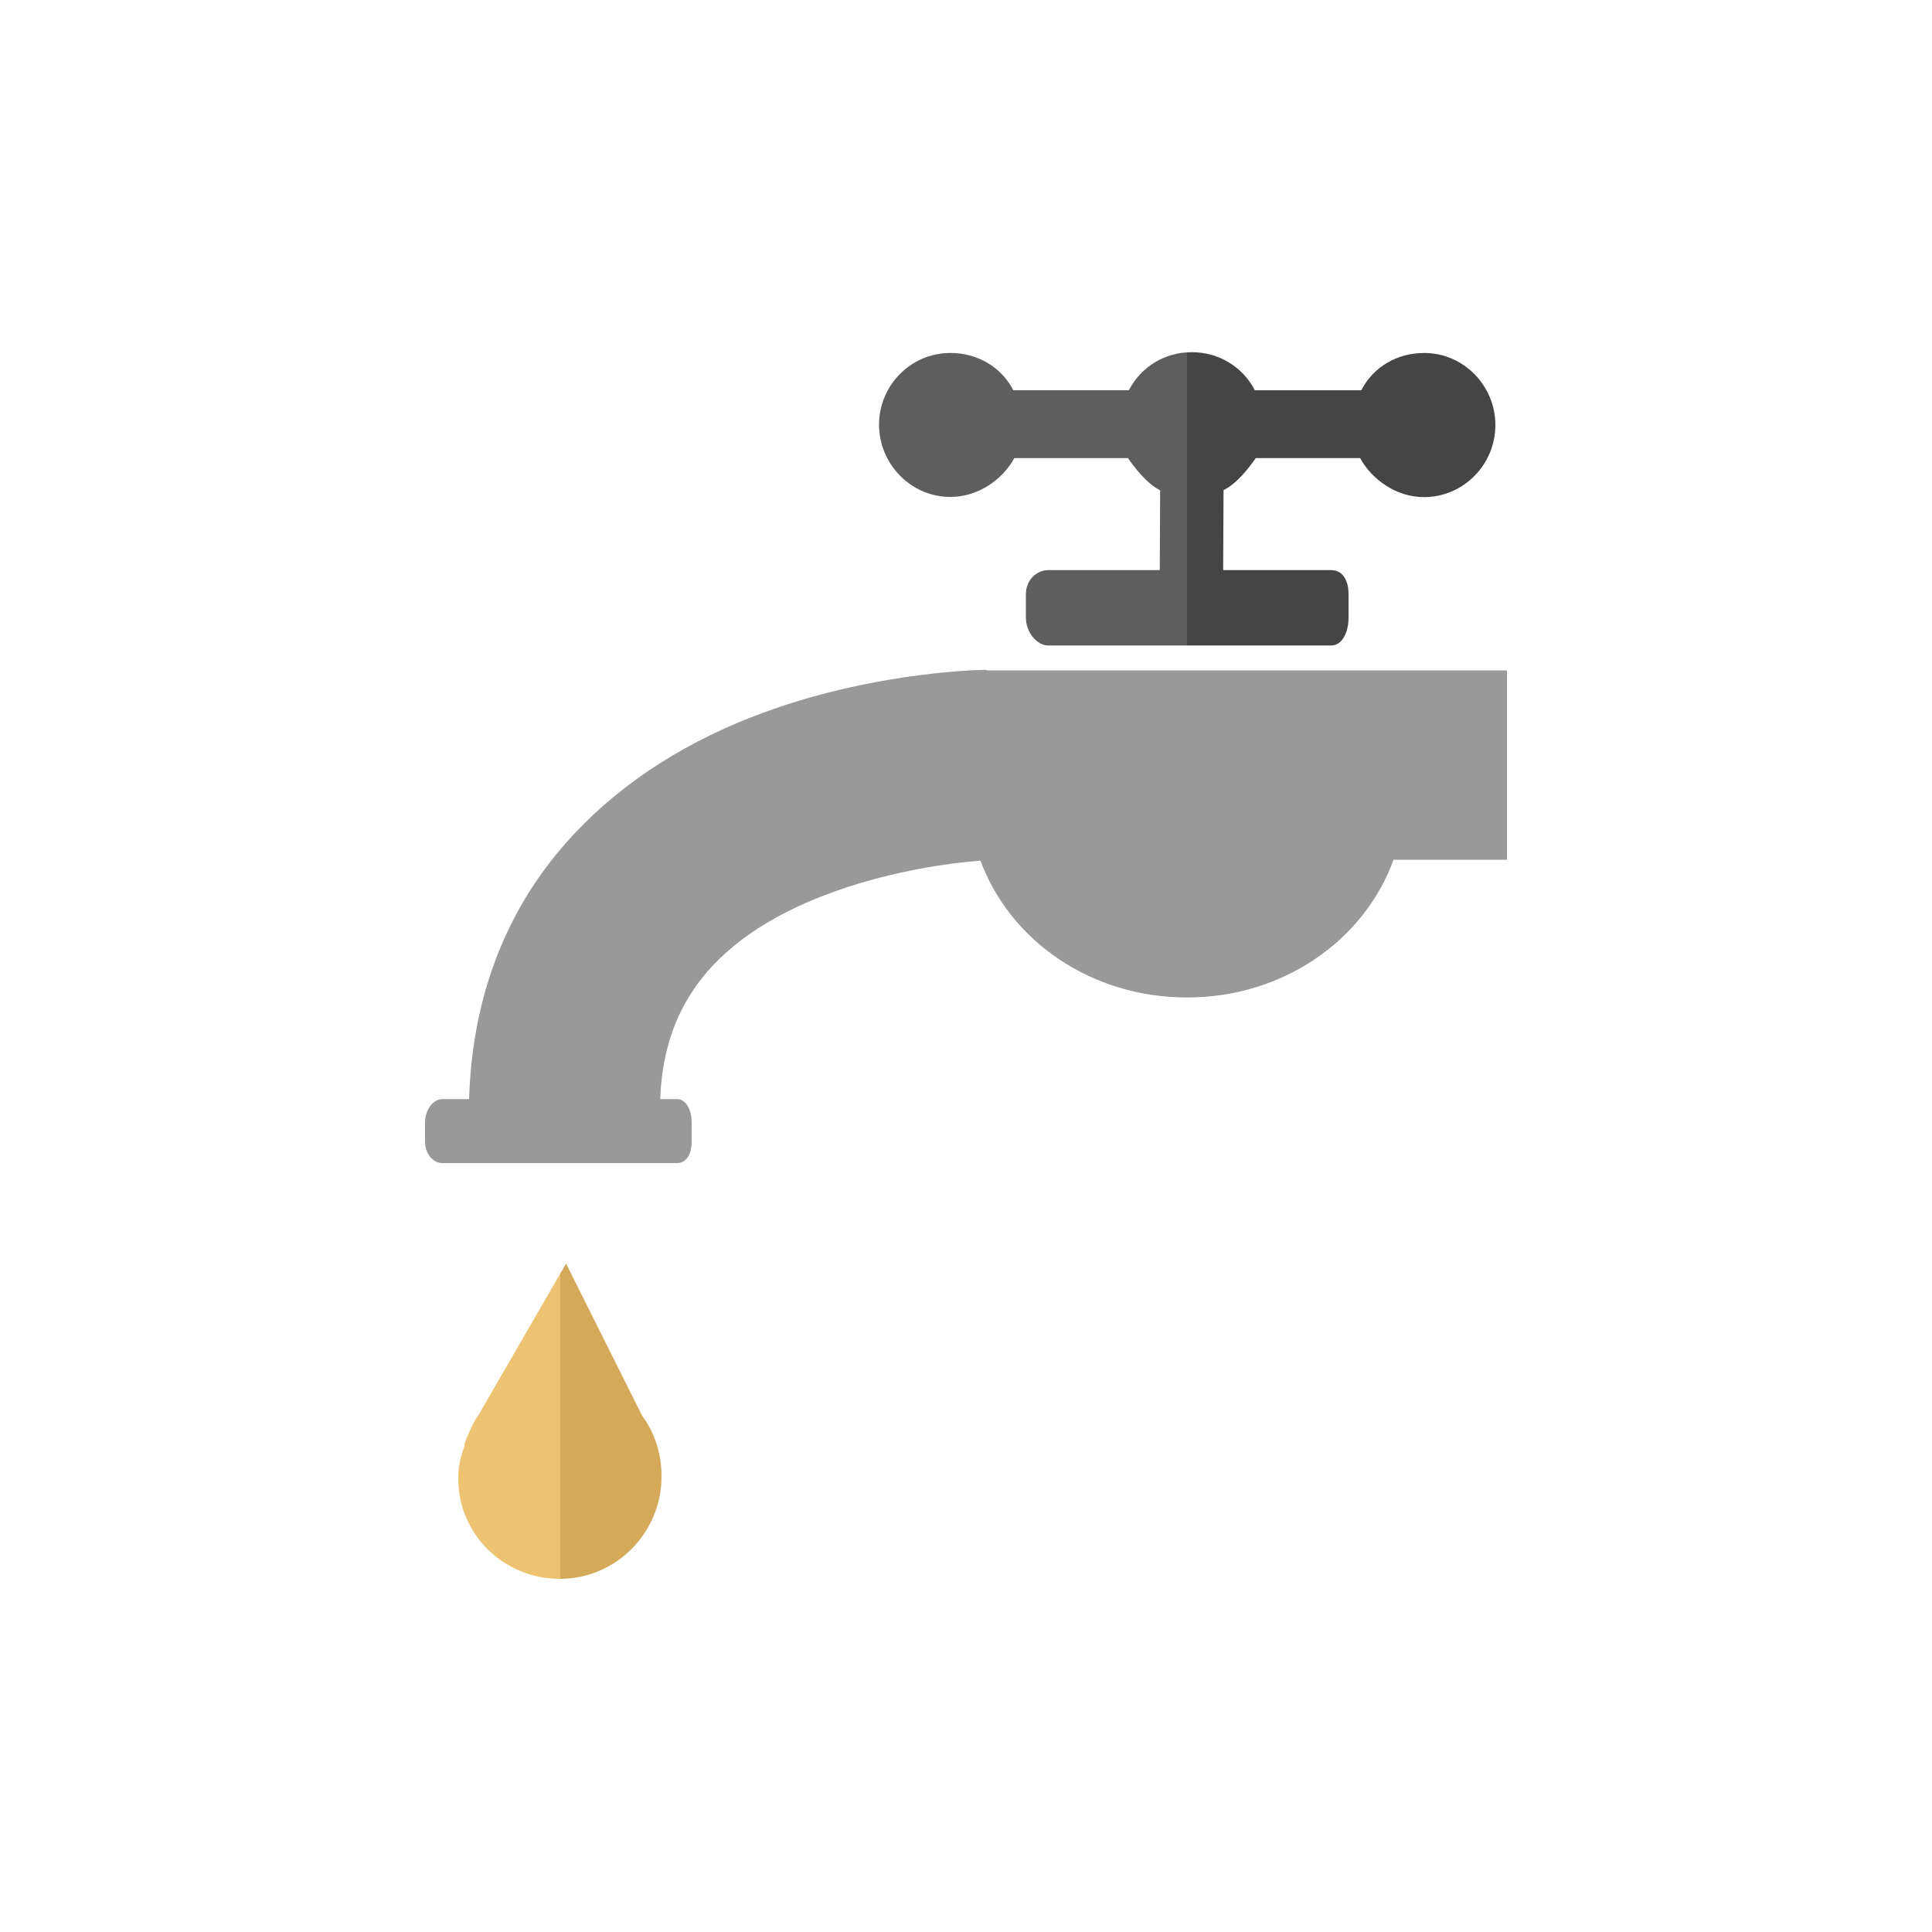
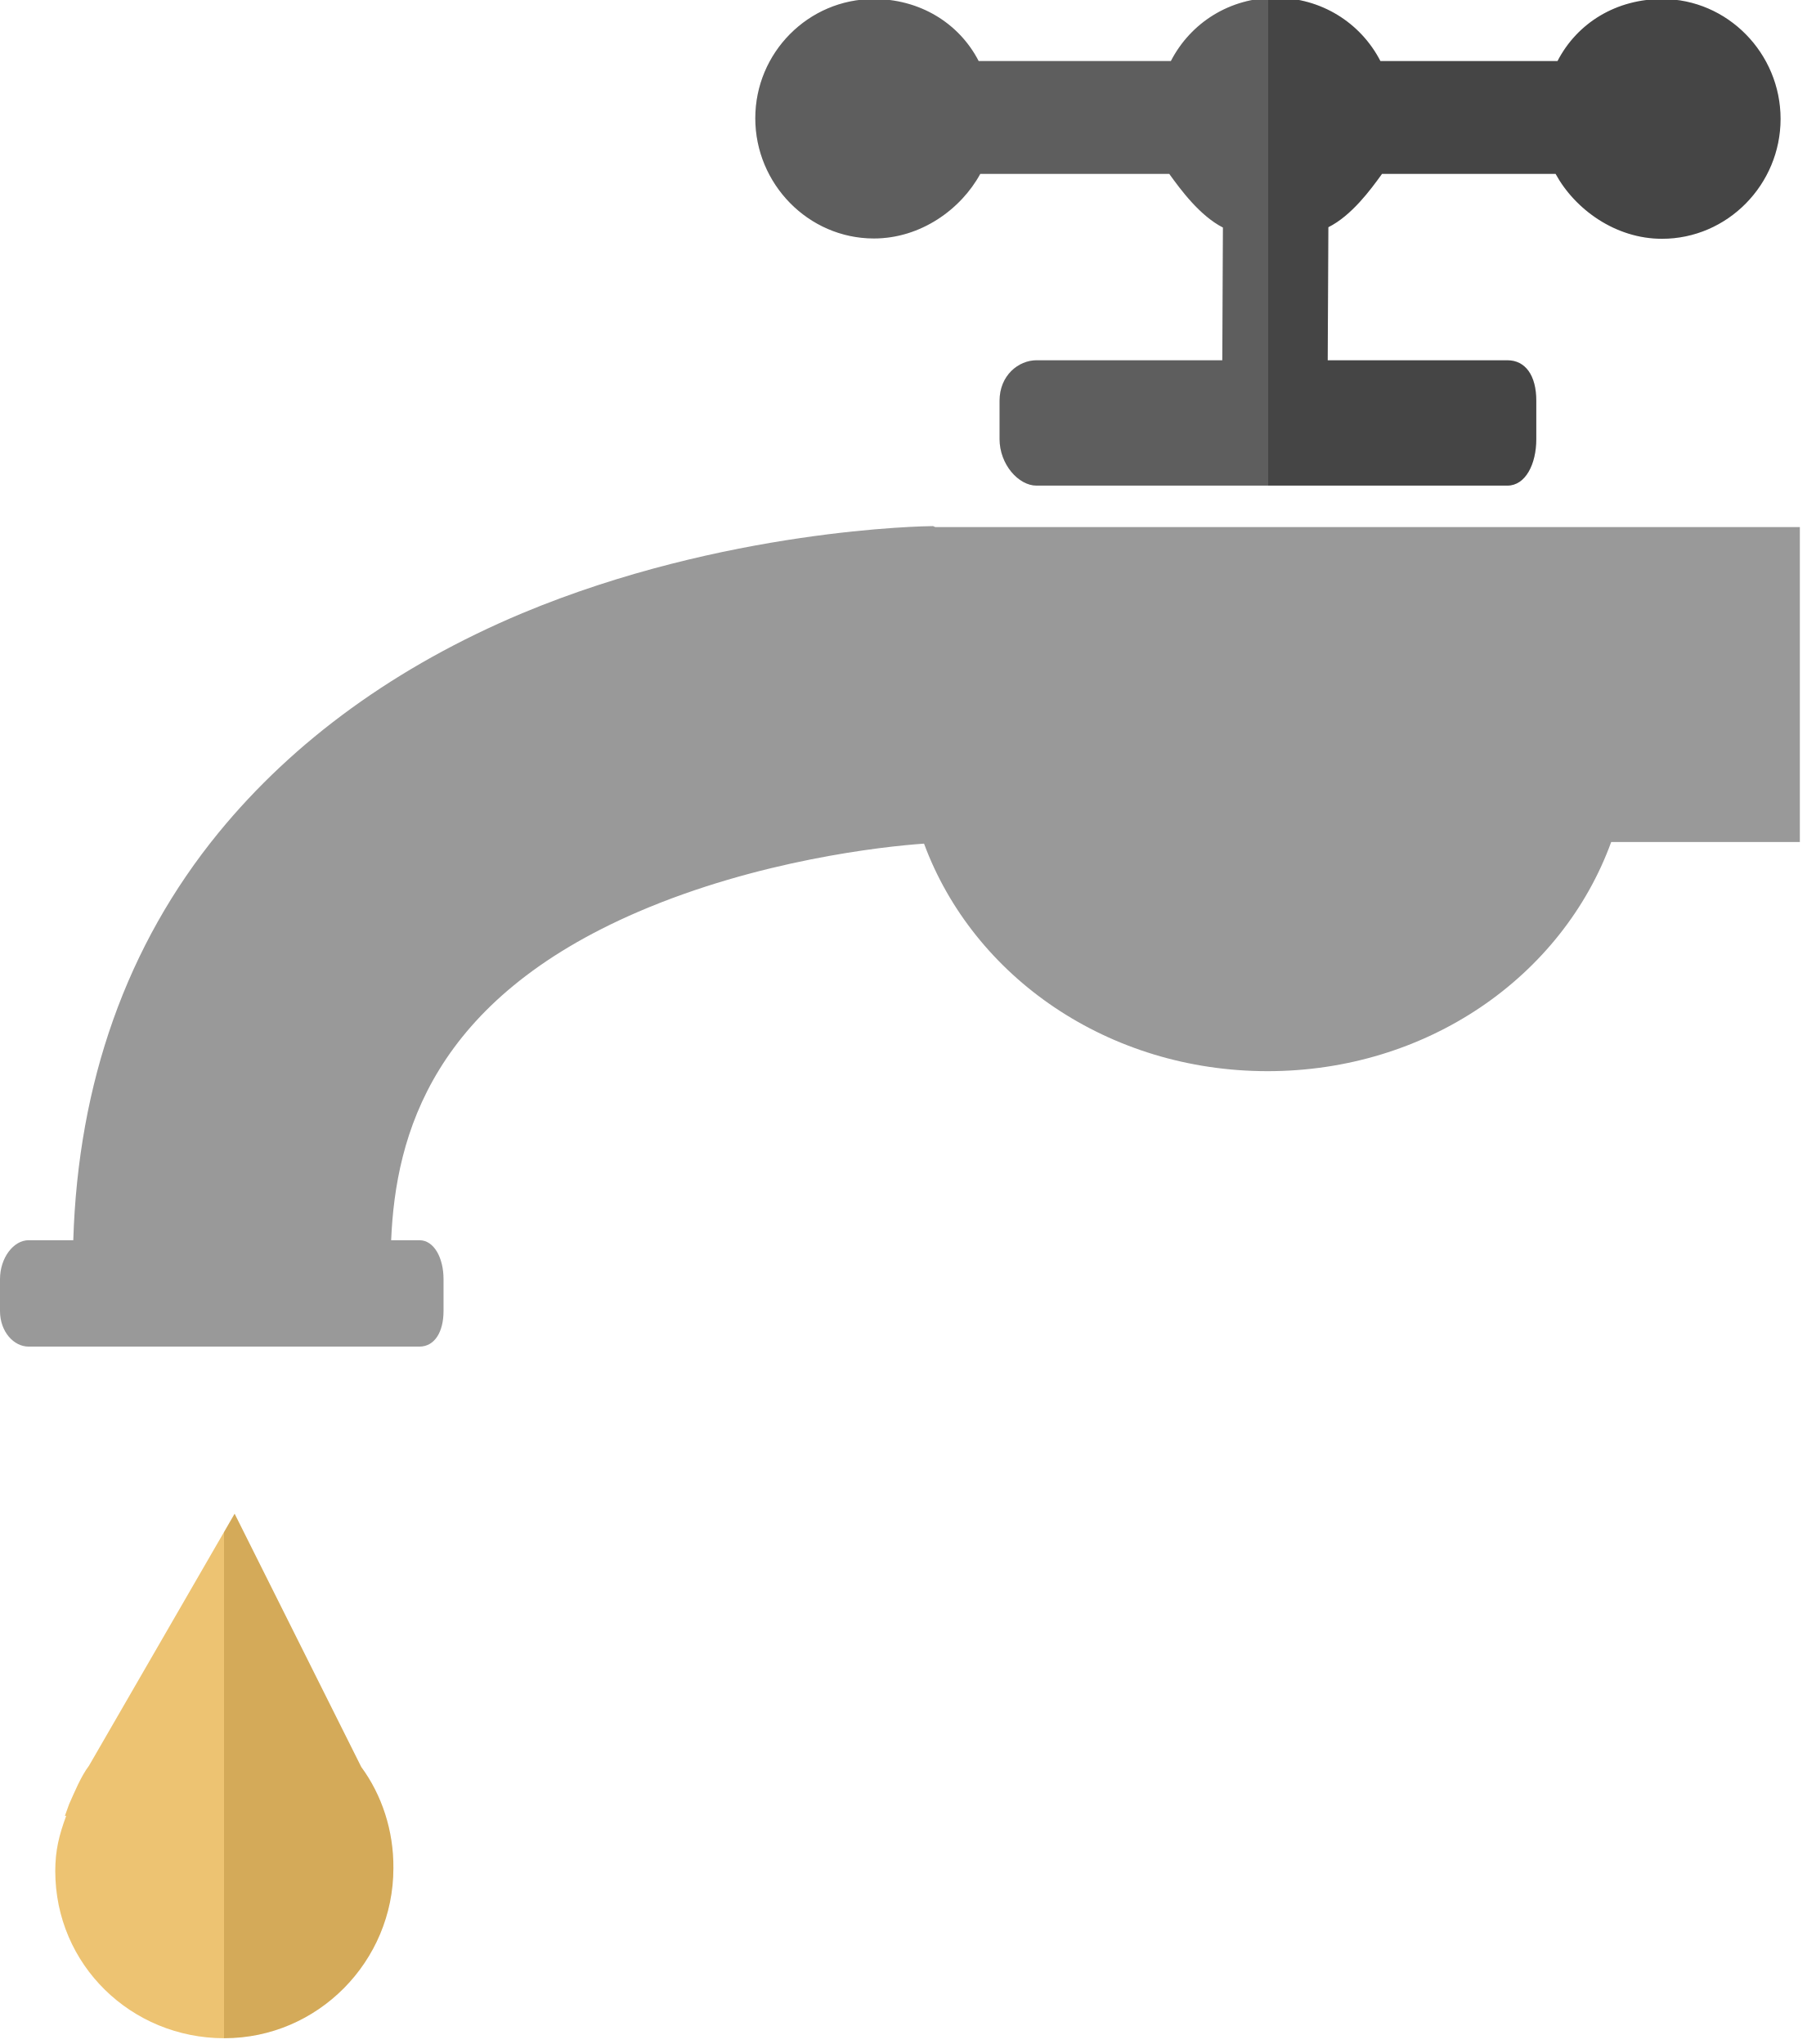
- <svg xmlns="http://www.w3.org/2000/svg" version="1.1" id="Layer_1" x="0px" y="0px" viewBox="0 0 1000 1000" style="enable-background:new 0 0 1000 1000;" xml:space="preserve">
+ <svg xmlns="http://www.w3.org/2000/svg" version="1.1" id="tapLayer" x="0px" y="0px" viewBox="0 0 562 636" style="enable-background:new 0 0 562 636;" xml:space="preserve">
  <style type="text/css">
	.st0{opacity:0.1;}
	.st1{display:none;fill:#6C8784;}
	.st2{fill:#999999;}
	.st3{fill:#4D4D4D;}
	.st4{opacity:0.1;fill:url(#SVGID_1_);enable-background:new    ;}
	.st5{fill:#EBBD63;}
	.st6{opacity:0.1;fill:url(#SVGID_2_);enable-background:new    ;}
</style>
-   <g id="_x36__-_Glass">
-     <g id="Glass">
- 	</g>
-   </g>
-   <g id="_x35__-_Grain_1_">
-     <g id="grain_group_1_">
-       <g id="grain_group">
- 		</g>
-       <g id="grain_group_shadow" class="st0">
- 		</g>
-     </g>
-   </g>
-   <g id="_x34__-_Tap">
-     <rect id="bg_1_" class="st1" width="1000" height="1000" />
+   <g id="tapGroup">
+     <rect id="bg_1_" x="-220" y="-183" class="st1" width="1000" height="1000" />
    <g id="tap">
-       <path id="tap_body" class="st2" d="M780,347H511l-0.7-0.3c-2.6,0-65,0.9-127.8,27.1c-39.3,16.5-71.1,39.7-94.5,68.3    c-28.6,35-43.7,77.8-45.2,126.8h-13.9c-4.7,0-8.9,5.5-8.9,12.1v9.9c0,6.5,4.3,11.1,8.9,11.1h121.6c4.7,0,7.5-4.5,7.5-11.1v-9.9    c0-6.5-2.9-12.1-7.5-12.1h-8.8c1.4-33,13-74.7,76.9-102.2c37.2-16,75.9-20.3,88.9-21.2c15.4,41.6,57.4,70.8,106.9,70.8    c49.5,0,91.6-29.3,106.9-71.3H780V347z" />
+       <path id="tap_body" class="st2" d="M560,164H291l-0.7-0.3c-2.6,0-65,0.9-127.8,27.1c-39.3,16.5-71.1,39.7-94.5,68.3    c-28.6,35-43.7,77.8-45.2,126.8H8.9c-4.7,0-8.9,5.5-8.9,12.1v9.9c0,6.5,4.3,11.1,8.9,11.1h121.6c4.7,0,7.5-4.5,7.5-11.1V398    c0-6.5-2.9-12.1-7.5-12.1h-8.8c1.4-33,13-74.7,76.9-102.2c37.2-16,75.9-20.3,88.9-21.2c15.4,41.6,57.4,70.8,106.9,70.8    S486,304,501.3,262H560V164z" />
      <g id="handle">
-         <path class="st3" d="M737.2,182.7c-14.2,0-26.4,7.3-32.6,19.3h-55.1c-6.2-12-18.5-19.7-32.6-19.7c-14.2,0-26.4,7.7-32.6,19.7     h-59.8c-6.2-12-18.5-19.3-32.6-19.3c-20.4,0-36.9,16.7-36.9,37.1c0,20.4,16.5,37.4,36.9,37.4c14.6,0,27.1-9.1,33.1-20.1h58.8     c3.6,5,9.5,13,16.7,16.7l-0.2,41.3h-57.8c-5.6,0-11.5,4.7-11.5,12.6v11.9c0,7.9,5.9,14.5,11.5,14.5H689c5.6,0,9-6.6,9-14.5v-11.9     c0-7.9-3.4-12.6-9-12.6h-55.9l0.2-41.4c7.2-3.6,13.1-11.6,16.7-16.6h54c6,11,18.6,20.2,33.1,20.2c20.4,0,36.9-16.9,36.9-37.3     C774,199.6,757.5,182.7,737.2,182.7z" />
-         <linearGradient id="SVGID_1_" gradientUnits="userSpaceOnUse" x1="454.943" y1="741.846" x2="774.033" y2="741.846" gradientTransform="matrix(1 0 0 -1 0 1000)">
+         <path class="st3" d="M517.2-0.3C503-0.3,490.8,7,484.6,19h-55.1C423.3,7,411-0.7,396.9-0.7c-14.2,0-26.4,7.7-32.6,19.7h-59.8     C298.3,7,286-0.3,271.9-0.3c-20.4,0-36.9,16.7-36.9,37.1s16.5,37.4,36.9,37.4c14.6,0,27.1-9.1,33.1-20.1h58.8     c3.6,5,9.5,13,16.7,16.7l-0.2,41.3h-57.8c-5.6,0-11.5,4.7-11.5,12.6v11.9c0,7.9,5.9,14.5,11.5,14.5H469c5.6,0,9-6.6,9-14.5v-11.9     c0-7.9-3.4-12.6-9-12.6h-55.9l0.2-41.4c7.2-3.6,13.1-11.6,16.7-16.6h54c6,11,18.6,20.2,33.1,20.2c20.4,0,36.9-16.9,36.9-37.3     C554,16.6,537.5-0.3,517.2-0.3z" />
+         <linearGradient id="SVGID_1_" gradientUnits="userSpaceOnUse" x1="235" y1="-156.8" x2="554" y2="-156.8" gradientTransform="matrix(1 0 0 1 0 232)">
          <stop offset="0.5" style="stop-color:#FFFFFF" />
          <stop offset="0.5" style="stop-color:#FEFEFE" />
          <stop offset="0.5" style="stop-color:#C3C3C3" />
          <stop offset="0.5" style="stop-color:#8F8F8F" />
          <stop offset="0.5" style="stop-color:#636363" />
          <stop offset="0.5" style="stop-color:#3F3F3F" />
          <stop offset="0.5" style="stop-color:#242424" />
          <stop offset="0.5" style="stop-color:#101010" />
          <stop offset="0.5" style="stop-color:#040404" />
          <stop offset="0.5" style="stop-color:#000000" />
        </linearGradient>
-         <path class="st4" d="M737.2,182.7c-14.2,0-26.4,7.3-32.6,19.3h-55.1c-6.2-12-18.5-19.7-32.6-19.7c-14.2,0-26.4,7.7-32.6,19.7     h-59.8c-6.2-12-18.5-19.3-32.6-19.3c-20.4,0-36.9,16.7-36.9,37.1c0,20.4,16.5,37.4,36.9,37.4c14.6,0,27.1-9.1,33.1-20.1h58.8     c3.6,5,9.5,13,16.7,16.7l-0.2,41.3h-57.8c-5.6,0-11.5,4.7-11.5,12.6v11.9c0,7.9,5.9,14.5,11.5,14.5H689c5.6,0,9-6.6,9-14.5v-11.9     c0-7.9-3.4-12.6-9-12.6h-55.9l0.2-41.4c7.2-3.6,13.1-11.6,16.7-16.6h54c6,11,18.6,20.2,33.1,20.2c20.4,0,36.9-16.9,36.9-37.3     C774,199.6,757.5,182.7,737.2,182.7z" />
+         <path class="st4" d="M517.2-0.3C503-0.3,490.8,7,484.6,19h-55.1C423.3,7,411-0.7,396.9-0.7c-14.2,0-26.4,7.7-32.6,19.7h-59.8     C298.3,7,286-0.3,271.9-0.3c-20.4,0-36.9,16.7-36.9,37.1s16.5,37.4,36.9,37.4c14.6,0,27.1-9.1,33.1-20.1h58.8     c3.6,5,9.5,13,16.7,16.7l-0.2,41.3h-57.8c-5.6,0-11.5,4.7-11.5,12.6v11.9c0,7.9,5.9,14.5,11.5,14.5H469c5.6,0,9-6.6,9-14.5v-11.9     c0-7.9-3.4-12.6-9-12.6h-55.9l0.2-41.4c7.2-3.6,13.1-11.6,16.7-16.6h54c6,11,18.6,20.2,33.1,20.2c20.4,0,36.9-16.9,36.9-37.3     C554,16.6,537.5-0.3,517.2-0.3z" />
      </g>
      <g id="drip">
-         <path class="st5" d="M332.4,732.8L293,654l-45.3,78.4c-2.5,3.3-4.5,8.2-6.2,12l-1.3,3.6h0.4c-2.2,6-3.4,10.7-3.4,17.2     c0,29.1,23.6,52,52.6,52c29.1,0,52.6-23.9,52.6-52.9C342.5,752.6,338.8,741.5,332.4,732.8z" />
-         <linearGradient id="SVGID_2_" gradientUnits="userSpaceOnUse" x1="237.299" y1="264.413" x2="342.534" y2="264.413" gradientTransform="matrix(1 0 0 -1 0 1000)">
+         <path class="st5" d="M112.4,549.8L73,471l-45.3,78.4c-2.5,3.3-4.5,8.2-6.2,12l-1.3,3.6h0.4c-2.2,6-3.4,10.7-3.4,17.2     c0,29.1,23.6,52,52.6,52c29.1,0,52.6-23.9,52.6-52.9C122.5,569.6,118.8,558.5,112.4,549.8z" />
+         <linearGradient id="SVGID_2_" gradientUnits="userSpaceOnUse" x1="17.2" y1="320.6" x2="122.402" y2="320.6" gradientTransform="matrix(1 0 0 1 0 232)">
          <stop offset="0.5" style="stop-color:#FFFFFF" />
          <stop offset="0.5" style="stop-color:#FEFEFE" />
          <stop offset="0.5" style="stop-color:#C3C3C3" />
          <stop offset="0.5" style="stop-color:#8F8F8F" />
          <stop offset="0.5" style="stop-color:#636363" />
          <stop offset="0.5" style="stop-color:#3F3F3F" />
          <stop offset="0.5" style="stop-color:#242424" />
          <stop offset="0.5" style="stop-color:#101010" />
          <stop offset="0.5" style="stop-color:#040404" />
          <stop offset="0.5" style="stop-color:#000000" />
        </linearGradient>
-         <path class="st6" d="M332.4,732.8L293,654l-45.3,78.4c-2.5,3.3-4.5,8.2-6.2,12l-1.3,3.6h0.4c-2.2,6-3.4,10.7-3.4,17.2     c0,29.1,23.6,52,52.6,52c29.1,0,52.6-23.9,52.6-52.9C342.5,752.6,338.8,741.5,332.4,732.8z" />
+         <path class="st6" d="M112.4,549.8L73,471l-45.3,78.4c-2.5,3.3-4.5,8.2-6.2,12l-1.3,3.6h0.4c-2.2,6-3.4,10.7-3.4,17.2     c0,29.1,23.6,52,52.6,52c29.1,0,52.6-23.9,52.6-52.9C122.5,569.6,118.8,558.5,112.4,549.8z" />
      </g>
    </g>
  </g>
</svg>
